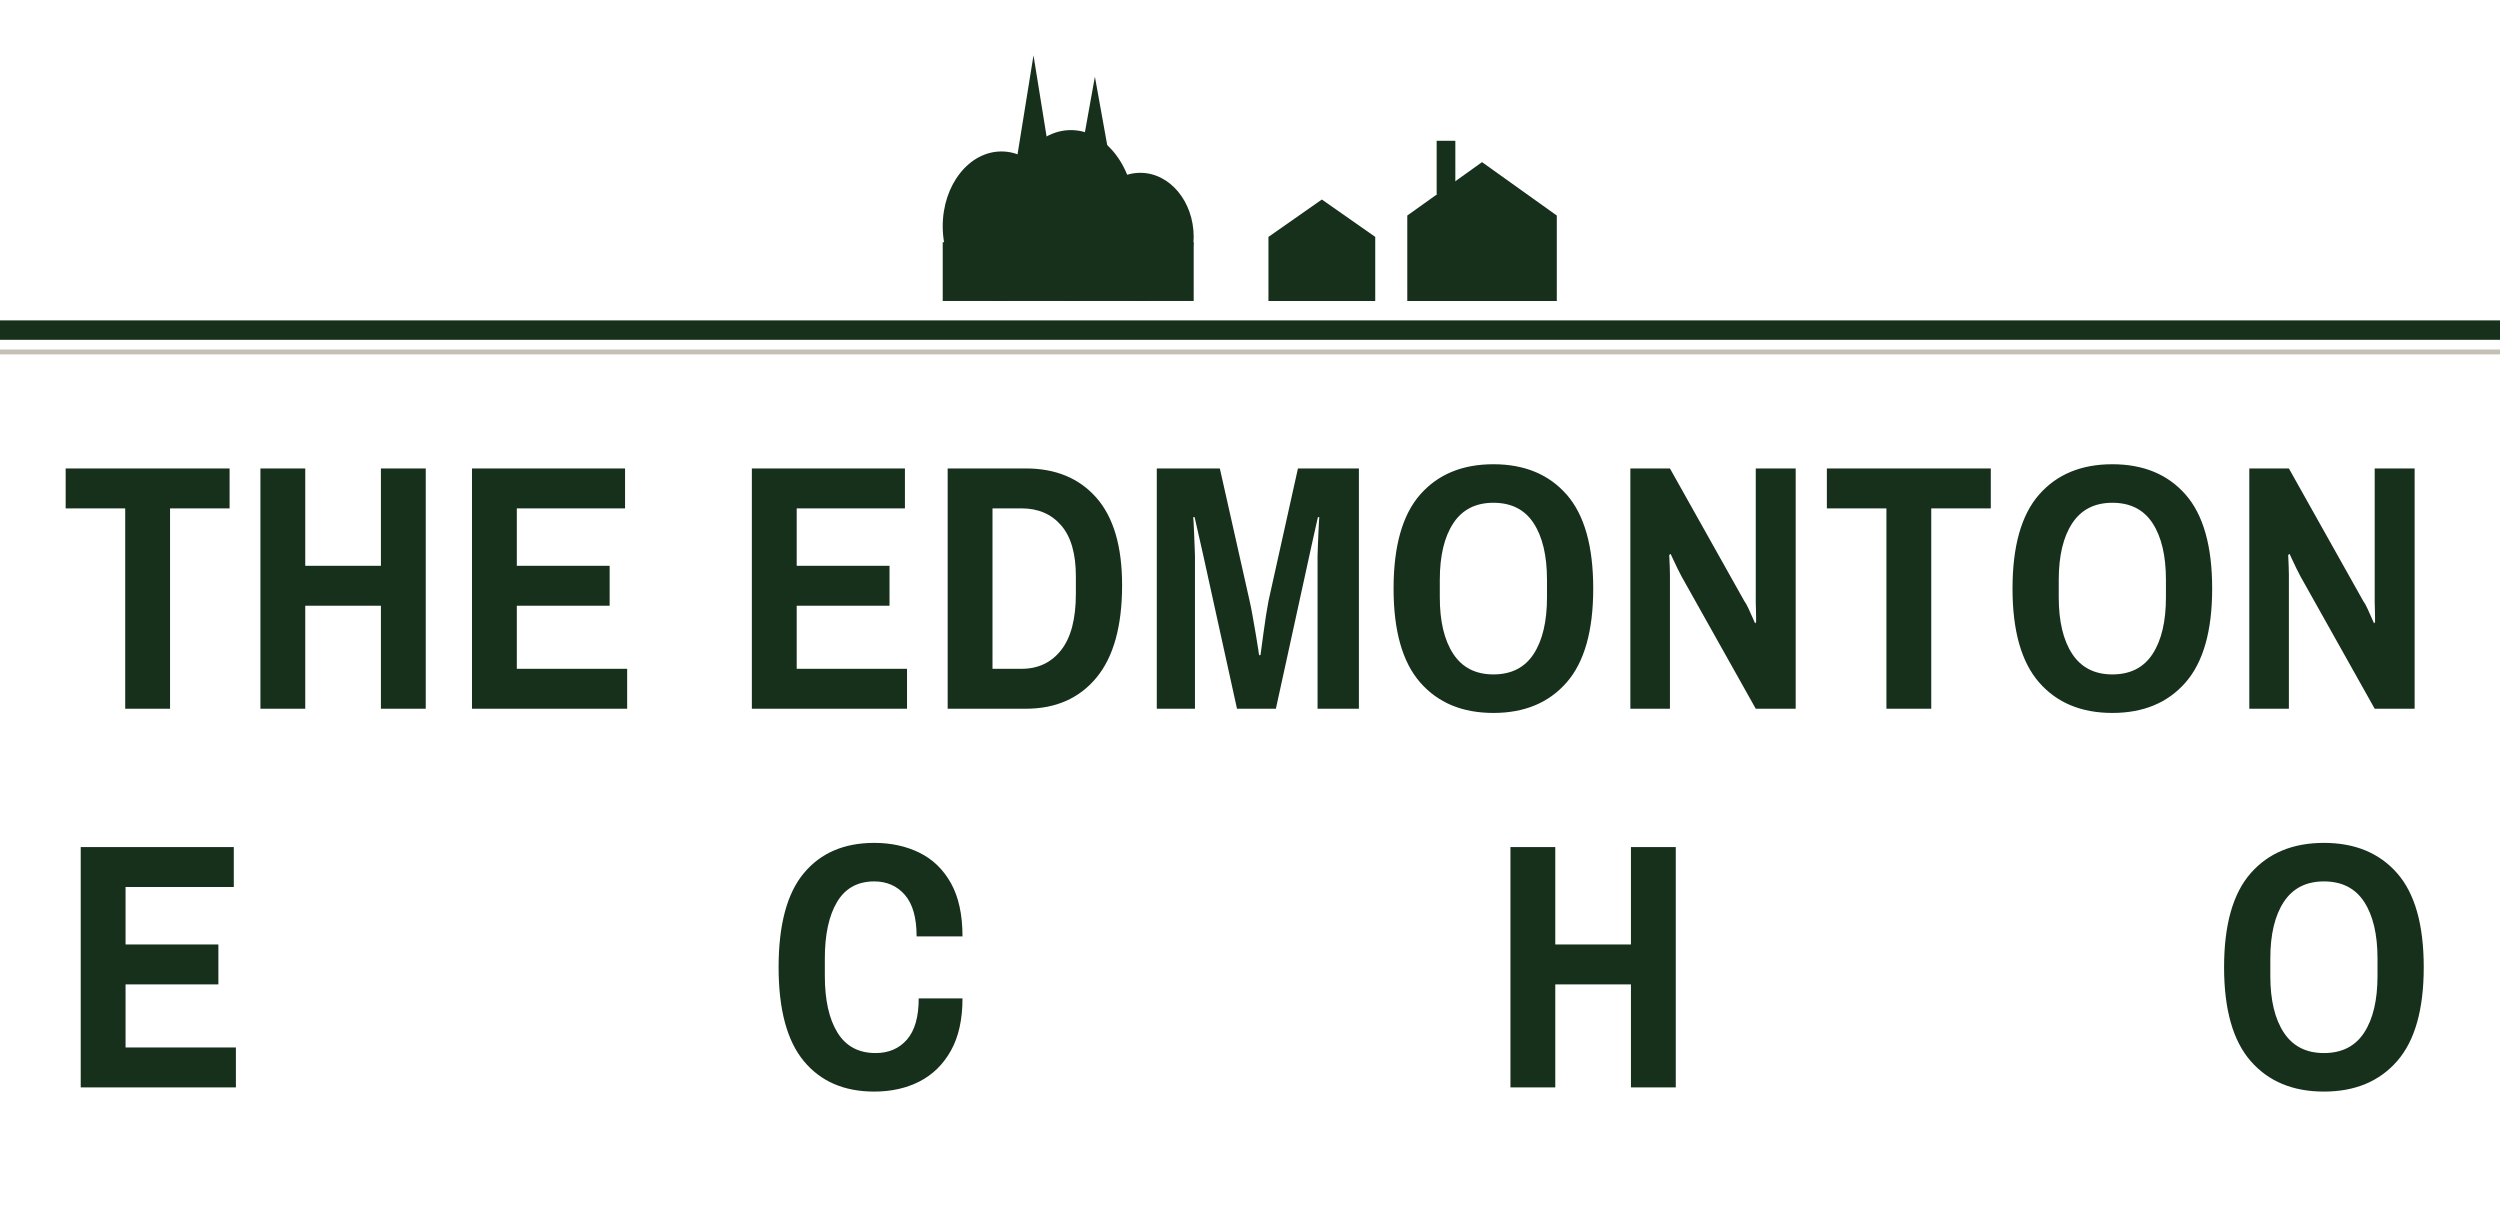
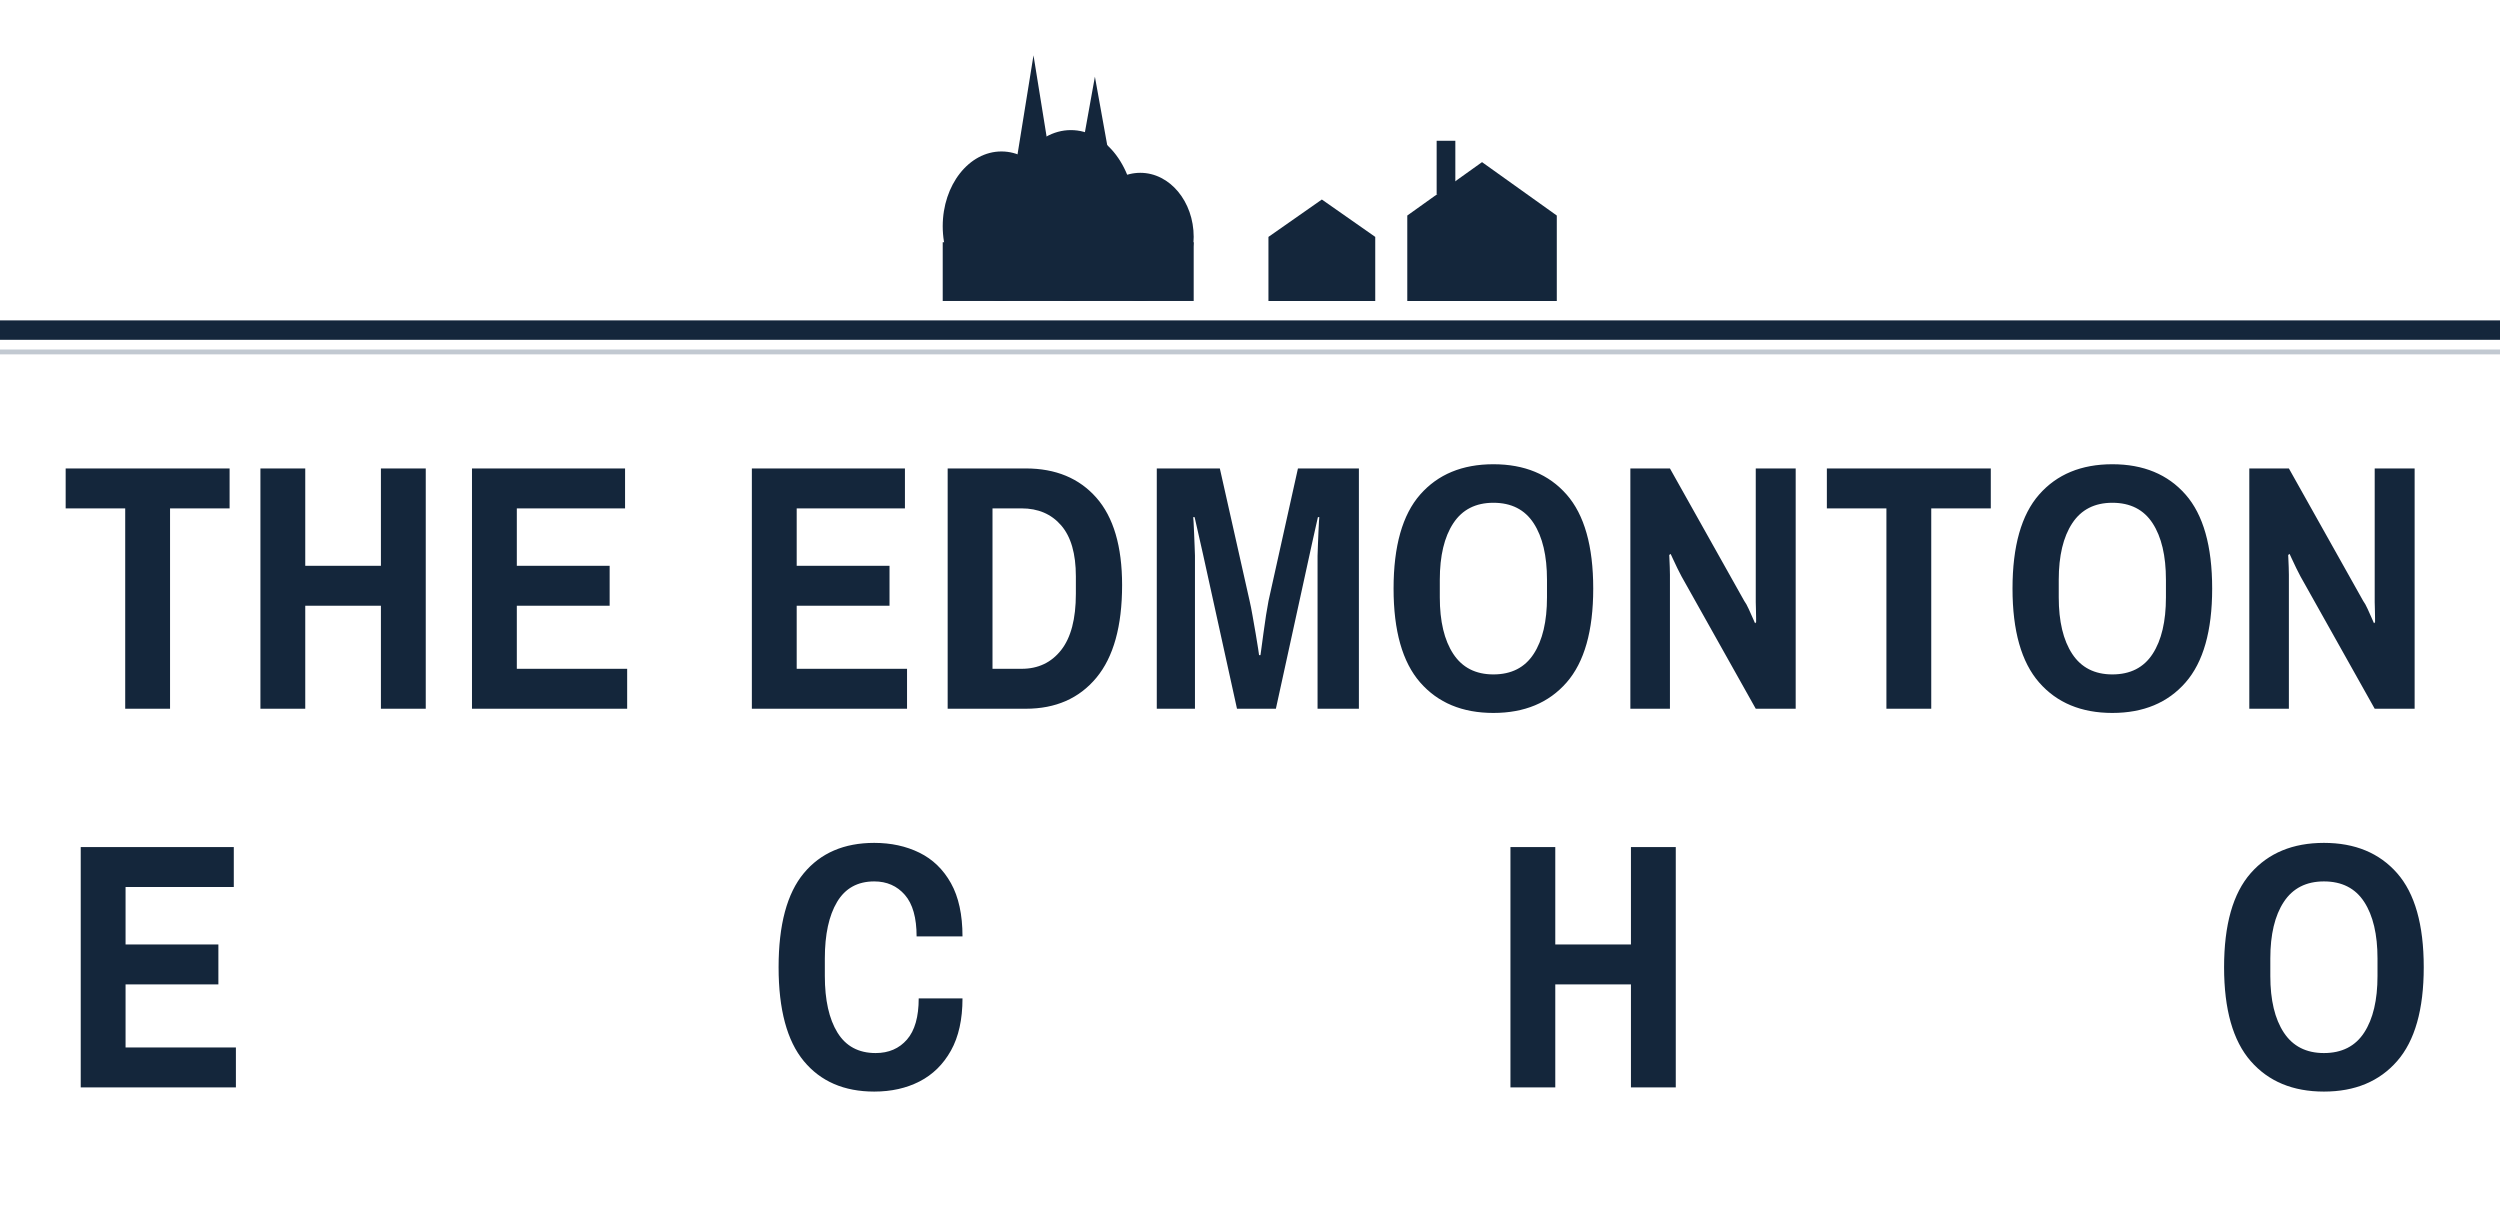
<svg xmlns="http://www.w3.org/2000/svg" viewBox="0 0 515 250" width="515" height="250" role="img" aria-label="The Edmonton Echo">
-   <g transform="translate(194.2,62) scale(0.55)" fill="#17301C">
+   <g transform="translate(194.2,62) scale(0.55)" fill="#14263B">
    <polygon points="24,-30 34,-92 44,-30" />
    <polygon points="48,-34 57,-84 66,-34" />
    <ellipse cx="22" cy="-28" rx="22" ry="28" />
    <ellipse cx="48" cy="-32" rx="24" ry="32" />
    <ellipse cx="74" cy="-24" rx="20" ry="24" />
    <rect x="0" y="-22" width="94" height="22" />
    <polygon points="122,0 122,-24 142,-38 162,-24 162,0" />
    <rect x="185" y="-60" width="7" height="20" />
    <polygon points="174,0 174,-32 202,-52 230,-32 230,0" />
  </g>
-   <rect x="0" y="66" width="515" height="4" fill="#17301C" />
-   <rect x="0" y="72" width="515" height="1" fill="#C4C0B4" />
-   <path d="M13.493 0.0V-41.274H1.227V-49.5H34.996V-41.274H22.73V0.0Z M41.346 0.0V-49.5H50.582V-29.44H66.168V-49.5H75.405V0.0H66.168V-21.214H50.582V0.0Z M84.929 0.0V-49.5H116.462V-41.274H94.165V-29.44H113.287V-21.214H94.165V-8.226H116.895V0.0Z M142.583 0.0V-49.5H174.116V-41.274H151.819V-29.44H170.941V-21.214H151.819V-8.226H174.549V0.0Z M182.919 0.0V-49.5H199.01Q208.246 -49.5 213.55 -43.475Q218.853 -37.45 218.853 -25.472Q218.853 -12.772 213.55 -6.386Q208.246 0.0 199.01 0.0ZM192.155 -8.226H198.144Q203.267 -8.226 206.298 -12.086Q209.329 -15.947 209.329 -23.668V-27.276Q209.329 -34.275 206.298 -37.774Q203.267 -41.274 198.144 -41.274H192.155Z M225.997 0.0V-49.5H238.985L245.119 -22.224Q245.407 -20.998 245.732 -19.122Q246.057 -17.246 246.382 -15.406Q246.706 -13.566 246.887 -12.303Q247.067 -11.04 247.067 -11.04H247.356Q247.356 -11.04 247.536 -12.339Q247.716 -13.638 247.969 -15.55Q248.222 -17.462 248.51 -19.302Q248.799 -21.142 249.015 -22.224L255.077 -49.5H267.632V0.0H259.117V-31.533Q259.117 -32.399 259.19 -33.698Q259.262 -34.996 259.298 -36.331Q259.334 -37.666 259.406 -38.568Q259.478 -39.47 259.478 -39.47H259.19Q258.973 -38.532 258.757 -37.558Q258.54 -36.584 258.324 -35.61Q258.107 -34.636 257.891 -33.661Q257.674 -32.687 257.458 -31.677L250.531 0.0H242.521L235.522 -31.821Q235.305 -32.759 235.089 -33.734Q234.872 -34.708 234.656 -35.646Q234.44 -36.584 234.223 -37.558Q234.007 -38.532 233.79 -39.47H233.501Q233.501 -39.47 233.574 -38.532Q233.646 -37.594 233.682 -36.223Q233.718 -34.852 233.79 -33.553Q233.862 -32.254 233.862 -31.533V0.0Z M295.34 0.866Q285.743 0.866 280.259 -5.412Q274.776 -11.69 274.776 -24.75Q274.776 -37.883 280.259 -44.124Q285.743 -50.366 295.34 -50.366Q304.937 -50.366 310.421 -44.124Q315.905 -37.883 315.905 -24.75Q315.905 -11.69 310.421 -5.412Q304.937 0.866 295.34 0.866ZM295.34 -7.071Q300.897 -7.071 303.638 -11.293Q306.38 -15.514 306.38 -22.946V-26.554Q306.38 -33.986 303.638 -38.207Q300.897 -42.429 295.34 -42.429Q289.856 -42.429 287.078 -38.207Q284.3 -33.986 284.3 -26.554V-22.946Q284.3 -15.514 287.078 -11.293Q289.856 -7.071 295.34 -7.071Z M323.554 0.0V-49.5H331.708L347.005 -22.224Q347.438 -21.647 347.943 -20.529Q348.448 -19.41 348.845 -18.508Q349.242 -17.606 349.242 -17.606L349.458 -17.823Q349.458 -17.823 349.458 -18.689Q349.458 -19.555 349.422 -20.565Q349.386 -21.575 349.386 -21.936V-49.5H357.612V0.0H349.386L334.089 -27.276Q333.8 -27.781 333.259 -28.899Q332.718 -30.017 332.285 -30.956Q331.852 -31.894 331.852 -31.894L331.563 -31.677Q331.563 -31.677 331.599 -30.919Q331.636 -30.162 331.672 -29.188Q331.708 -28.214 331.708 -27.564V0.0Z M376.301 0.0V-41.274H364.034V-49.5H397.804V-41.274H385.537V0.0Z M422.843 0.866Q413.246 0.866 407.762 -5.412Q402.278 -11.69 402.278 -24.75Q402.278 -37.883 407.762 -44.124Q413.246 -50.366 422.843 -50.366Q432.44 -50.366 437.923 -44.124Q443.407 -37.883 443.407 -24.75Q443.407 -11.69 437.923 -5.412Q432.44 0.866 422.843 0.866ZM422.843 -7.071Q428.399 -7.071 431.141 -11.293Q433.883 -15.514 433.883 -22.946V-26.554Q433.883 -33.986 431.141 -38.207Q428.399 -42.429 422.843 -42.429Q417.359 -42.429 414.581 -38.207Q411.802 -33.986 411.802 -26.554V-22.946Q411.802 -15.514 414.581 -11.293Q417.359 -7.071 422.843 -7.071Z M451.056 0.0V-49.5H459.21L474.507 -22.224Q474.94 -21.647 475.445 -20.529Q475.95 -19.41 476.347 -18.508Q476.744 -17.606 476.744 -17.606L476.961 -17.823Q476.961 -17.823 476.961 -18.689Q476.961 -19.555 476.925 -20.565Q476.888 -21.575 476.888 -21.936V-49.5H485.114V0.0H476.888L461.591 -27.276Q461.302 -27.781 460.761 -28.899Q460.22 -30.017 459.787 -30.956Q459.354 -31.894 459.354 -31.894L459.066 -31.677Q459.066 -31.677 459.102 -30.919Q459.138 -30.162 459.174 -29.188Q459.21 -28.214 459.21 -27.564V0.0Z" transform="translate(12.3,146)" fill="#17301C" />
-   <path d="M4.329 0.0V-49.5H35.862V-41.274H13.566V-29.44H32.687V-21.214H13.566V-8.226H36.295V0.0Z M167.79 0.866Q158.482 0.866 153.286 -5.412Q148.091 -11.69 148.091 -24.75Q148.091 -37.883 153.286 -44.124Q158.482 -50.366 167.79 -50.366Q172.985 -50.366 177.098 -48.345Q181.211 -46.325 183.593 -42.068Q185.974 -37.81 185.974 -31.1H176.521Q176.521 -36.872 174.104 -39.651Q171.687 -42.429 167.79 -42.429Q162.667 -42.429 160.141 -38.207Q157.616 -33.986 157.616 -26.554V-22.946Q157.616 -15.514 160.214 -11.293Q162.811 -7.071 168.079 -7.071Q172.12 -7.071 174.537 -9.849Q176.954 -12.628 176.954 -18.328H185.974Q185.974 -11.834 183.593 -7.577Q181.211 -3.319 177.134 -1.227Q173.058 0.866 167.79 0.866Z M298.852 0.0V-49.5H308.088V-29.44H323.674V-49.5H332.91V0.0H323.674V-21.214H308.088V0.0Z M466.426 0.866Q456.829 0.866 451.345 -5.412Q445.861 -11.69 445.861 -24.75Q445.861 -37.883 451.345 -44.124Q456.829 -50.366 466.426 -50.366Q476.023 -50.366 481.507 -44.124Q486.991 -37.883 486.991 -24.75Q486.991 -11.69 481.507 -5.412Q476.023 0.866 466.426 0.866ZM466.426 -7.071Q471.982 -7.071 474.724 -11.293Q477.466 -15.514 477.466 -22.946V-26.554Q477.466 -33.986 474.724 -38.207Q471.982 -42.429 466.426 -42.429Q460.942 -42.429 458.164 -38.207Q455.386 -33.986 455.386 -26.554V-22.946Q455.386 -15.514 458.164 -11.293Q460.942 -7.071 466.426 -7.071Z" transform="translate(12.3,224)" fill="#17301C" />
+   <rect x="0" y="66" width="515" height="4" fill="#14263B" />
+   <rect x="0" y="72" width="515" height="1" fill="#C2C9D1" />
+   <path d="M13.493 0.0V-41.274H1.227V-49.5H34.996V-41.274H22.73V0.0Z M41.346 0.0V-49.5H50.582V-29.44H66.168V-49.5H75.405V0.0H66.168V-21.214H50.582V0.0Z M84.929 0.0V-49.5H116.462V-41.274H94.165V-29.44H113.287V-21.214H94.165V-8.226H116.895V0.0Z M142.583 0.0V-49.5H174.116V-41.274H151.819V-29.44H170.941V-21.214H151.819V-8.226H174.549V0.0Z M182.919 0.0V-49.5H199.01Q208.246 -49.5 213.55 -43.475Q218.853 -37.45 218.853 -25.472Q218.853 -12.772 213.55 -6.386Q208.246 0.0 199.01 0.0ZM192.155 -8.226H198.144Q203.267 -8.226 206.298 -12.086Q209.329 -15.947 209.329 -23.668V-27.276Q209.329 -34.275 206.298 -37.774Q203.267 -41.274 198.144 -41.274H192.155Z M225.997 0.0V-49.5H238.985L245.119 -22.224Q245.407 -20.998 245.732 -19.122Q246.057 -17.246 246.382 -15.406Q246.706 -13.566 246.887 -12.303Q247.067 -11.04 247.067 -11.04H247.356Q247.356 -11.04 247.536 -12.339Q247.716 -13.638 247.969 -15.55Q248.222 -17.462 248.51 -19.302Q248.799 -21.142 249.015 -22.224L255.077 -49.5H267.632V0.0H259.117V-31.533Q259.117 -32.399 259.19 -33.698Q259.262 -34.996 259.298 -36.331Q259.334 -37.666 259.406 -38.568Q259.478 -39.47 259.478 -39.47H259.19Q258.973 -38.532 258.757 -37.558Q258.54 -36.584 258.324 -35.61Q258.107 -34.636 257.891 -33.661Q257.674 -32.687 257.458 -31.677L250.531 0.0H242.521L235.522 -31.821Q235.305 -32.759 235.089 -33.734Q234.872 -34.708 234.656 -35.646Q234.44 -36.584 234.223 -37.558Q234.007 -38.532 233.79 -39.47H233.501Q233.501 -39.47 233.574 -38.532Q233.646 -37.594 233.682 -36.223Q233.718 -34.852 233.79 -33.553Q233.862 -32.254 233.862 -31.533V0.0Z M295.34 0.866Q285.743 0.866 280.259 -5.412Q274.776 -11.69 274.776 -24.75Q274.776 -37.883 280.259 -44.124Q285.743 -50.366 295.34 -50.366Q304.937 -50.366 310.421 -44.124Q315.905 -37.883 315.905 -24.75Q315.905 -11.69 310.421 -5.412Q304.937 0.866 295.34 0.866ZM295.34 -7.071Q300.897 -7.071 303.638 -11.293Q306.38 -15.514 306.38 -22.946V-26.554Q306.38 -33.986 303.638 -38.207Q300.897 -42.429 295.34 -42.429Q289.856 -42.429 287.078 -38.207Q284.3 -33.986 284.3 -26.554V-22.946Q284.3 -15.514 287.078 -11.293Q289.856 -7.071 295.34 -7.071Z M323.554 0.0V-49.5H331.708L347.005 -22.224Q347.438 -21.647 347.943 -20.529Q348.448 -19.41 348.845 -18.508Q349.242 -17.606 349.242 -17.606L349.458 -17.823Q349.458 -17.823 349.458 -18.689Q349.458 -19.555 349.422 -20.565Q349.386 -21.575 349.386 -21.936V-49.5H357.612V0.0H349.386L334.089 -27.276Q333.8 -27.781 333.259 -28.899Q332.718 -30.017 332.285 -30.956Q331.852 -31.894 331.852 -31.894L331.563 -31.677Q331.563 -31.677 331.599 -30.919Q331.636 -30.162 331.672 -29.188Q331.708 -28.214 331.708 -27.564V0.0Z M376.301 0.0V-41.274H364.034V-49.5H397.804V-41.274H385.537V0.0Z M422.843 0.866Q413.246 0.866 407.762 -5.412Q402.278 -11.69 402.278 -24.75Q402.278 -37.883 407.762 -44.124Q413.246 -50.366 422.843 -50.366Q432.44 -50.366 437.923 -44.124Q443.407 -37.883 443.407 -24.75Q443.407 -11.69 437.923 -5.412Q432.44 0.866 422.843 0.866ZM422.843 -7.071Q428.399 -7.071 431.141 -11.293Q433.883 -15.514 433.883 -22.946V-26.554Q433.883 -33.986 431.141 -38.207Q428.399 -42.429 422.843 -42.429Q417.359 -42.429 414.581 -38.207Q411.802 -33.986 411.802 -26.554V-22.946Q411.802 -15.514 414.581 -11.293Q417.359 -7.071 422.843 -7.071Z M451.056 0.0V-49.5H459.21L474.507 -22.224Q474.94 -21.647 475.445 -20.529Q475.95 -19.41 476.347 -18.508Q476.744 -17.606 476.744 -17.606L476.961 -17.823Q476.961 -17.823 476.961 -18.689Q476.961 -19.555 476.925 -20.565Q476.888 -21.575 476.888 -21.936V-49.5H485.114V0.0H476.888L461.591 -27.276Q461.302 -27.781 460.761 -28.899Q460.22 -30.017 459.787 -30.956Q459.354 -31.894 459.354 -31.894L459.066 -31.677Q459.066 -31.677 459.102 -30.919Q459.138 -30.162 459.174 -29.188Q459.21 -28.214 459.21 -27.564V0.0Z" transform="translate(12.3,146)" fill="#14263B" />
+   <path d="M4.329 0.0V-49.5H35.862V-41.274H13.566V-29.44H32.687V-21.214H13.566V-8.226H36.295V0.0Z M167.79 0.866Q158.482 0.866 153.286 -5.412Q148.091 -11.69 148.091 -24.75Q148.091 -37.883 153.286 -44.124Q158.482 -50.366 167.79 -50.366Q172.985 -50.366 177.098 -48.345Q181.211 -46.325 183.593 -42.068Q185.974 -37.81 185.974 -31.1H176.521Q176.521 -36.872 174.104 -39.651Q171.687 -42.429 167.79 -42.429Q162.667 -42.429 160.141 -38.207Q157.616 -33.986 157.616 -26.554V-22.946Q157.616 -15.514 160.214 -11.293Q162.811 -7.071 168.079 -7.071Q172.12 -7.071 174.537 -9.849Q176.954 -12.628 176.954 -18.328H185.974Q185.974 -11.834 183.593 -7.577Q181.211 -3.319 177.134 -1.227Q173.058 0.866 167.79 0.866Z M298.852 0.0V-49.5H308.088V-29.44H323.674V-49.5H332.91V0.0H323.674V-21.214H308.088V0.0Z M466.426 0.866Q456.829 0.866 451.345 -5.412Q445.861 -11.69 445.861 -24.75Q445.861 -37.883 451.345 -44.124Q456.829 -50.366 466.426 -50.366Q476.023 -50.366 481.507 -44.124Q486.991 -37.883 486.991 -24.75Q486.991 -11.69 481.507 -5.412Q476.023 0.866 466.426 0.866ZM466.426 -7.071Q471.982 -7.071 474.724 -11.293Q477.466 -15.514 477.466 -22.946V-26.554Q477.466 -33.986 474.724 -38.207Q471.982 -42.429 466.426 -42.429Q460.942 -42.429 458.164 -38.207Q455.386 -33.986 455.386 -26.554V-22.946Q455.386 -15.514 458.164 -11.293Q460.942 -7.071 466.426 -7.071Z" transform="translate(12.3,224)" fill="#14263B" />
</svg>
